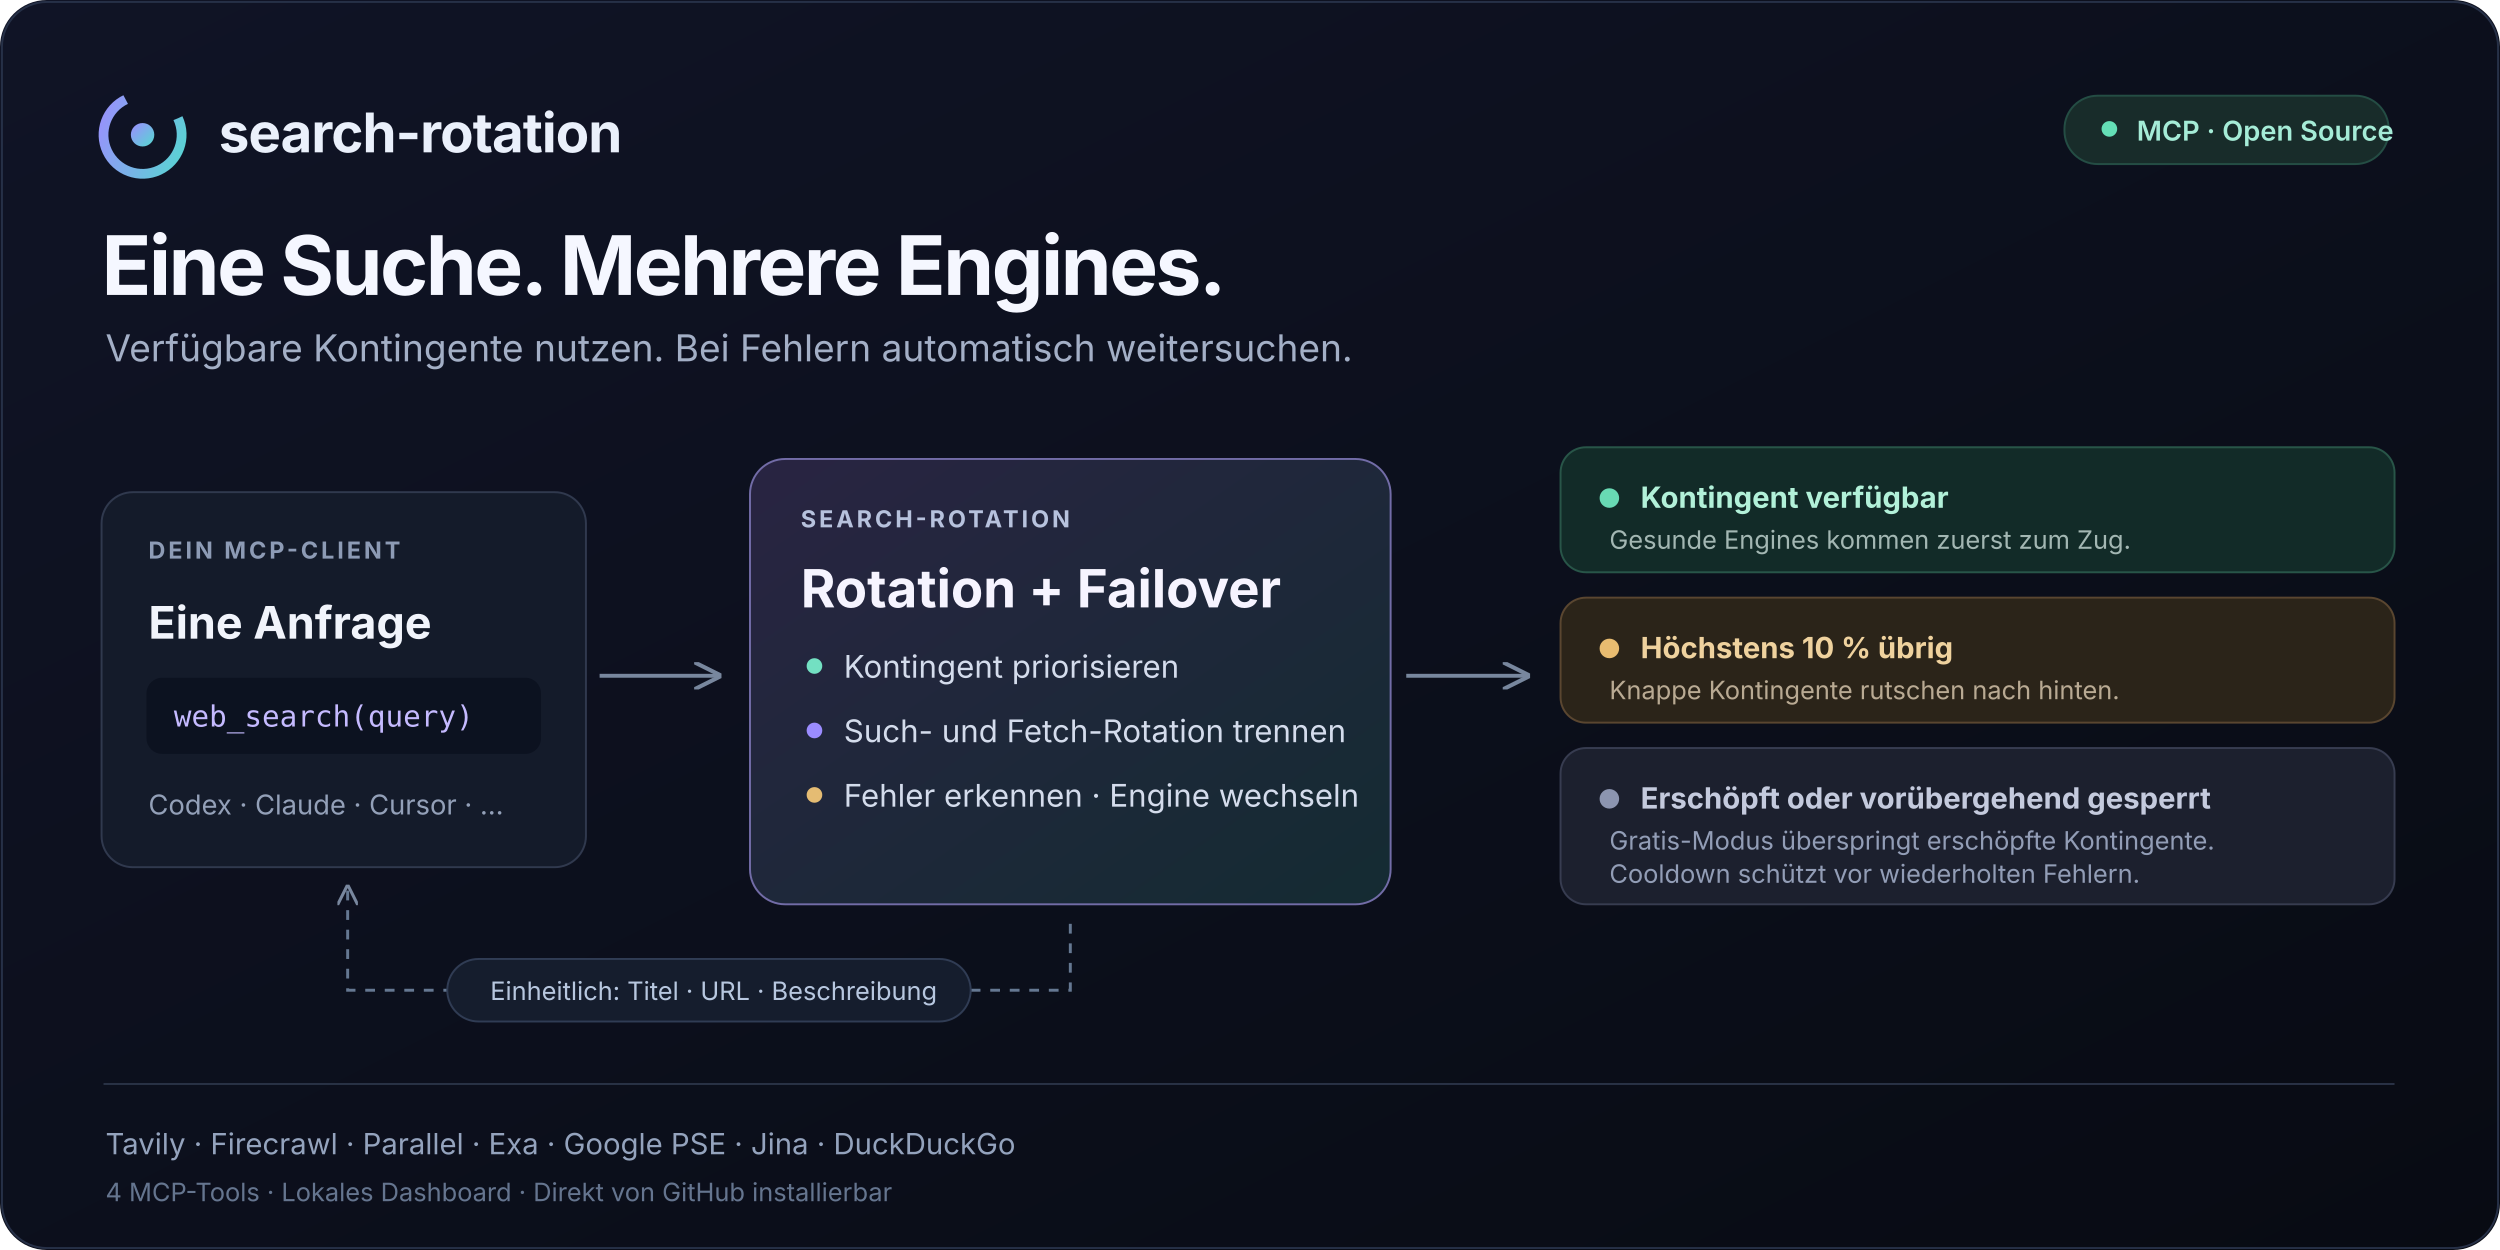
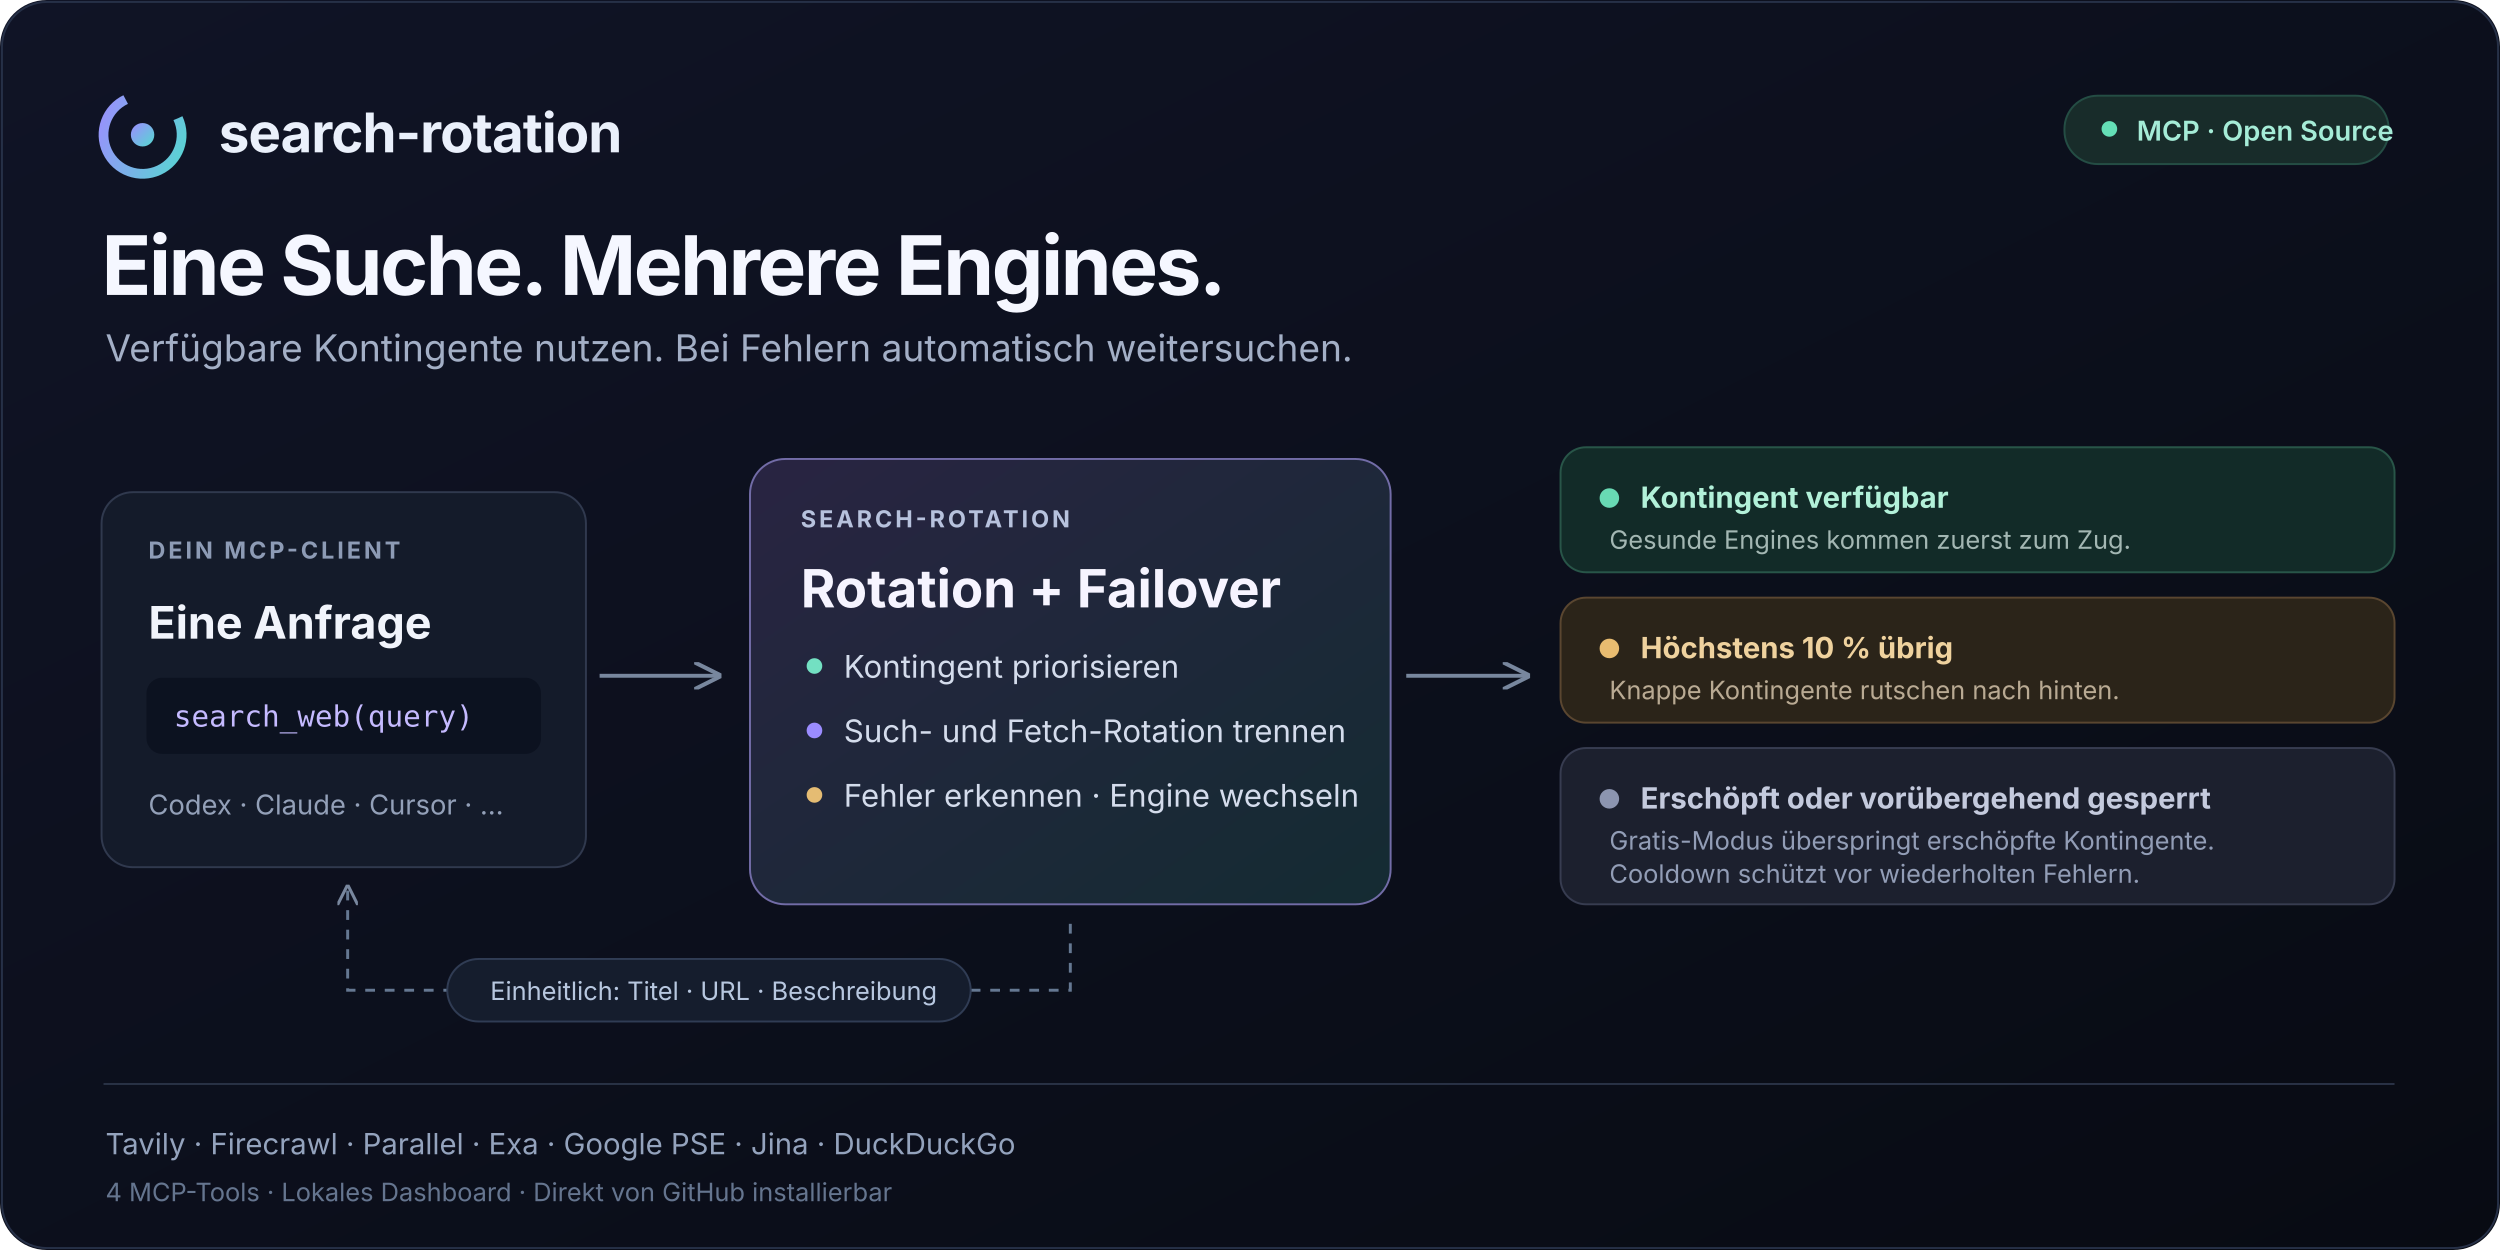
<svg xmlns="http://www.w3.org/2000/svg" width="1280" height="640" viewBox="0 0 1280 640" role="img" aria-labelledby="title desc">
  <defs>
    <linearGradient id="bg" x2="1" y2="1">
      <stop stop-color="#101426" />
      <stop offset="1" stop-color="#080b13" />
    </linearGradient>
    <linearGradient id="accent" x2="1" y2="1">
      <stop stop-color="#9d8cff" />
      <stop offset="1" stop-color="#54d9d0" />
    </linearGradient>
    <linearGradient id="router" x2="1" y2="1">
      <stop stop-color="#292442" />
      <stop offset="1" stop-color="#142b32" />
    </linearGradient>
    <marker id="arrow" viewBox="0 0 10 10" refX="9" refY="5" markerWidth="7" markerHeight="7" orient="auto-start-reverse">
      <path d="M0 0 10 5 0 10" fill="none" stroke="#78879e" stroke-width="1.5" />
    </marker>
  </defs>
  <rect width="1280" height="640" rx="24" fill="url(#bg)" />
  <rect x="1" y="1" width="1278" height="638" rx="23" fill="none" stroke="#263047" />
  <g font-family="Inter, -apple-system, BlinkMacSystemFont, 'Segoe UI', sans-serif">
    <circle cx="73" cy="69" r="20" fill="none" stroke="url(#accent)" stroke-width="5" stroke-dasharray="94 32" transform="rotate(-25 73 69)" />
    <circle cx="73" cy="69" r="6" fill="url(#accent)" />
    <text x="112" y="78" fill="#eaf0fb" font-size="28" font-weight="700" letter-spacing="-.5">search-rotation</text>
    <rect x="1057" y="49" width="166" height="35" rx="17" fill="#182c2a" stroke="#244d44" />
    <circle cx="1080" cy="66" r="4" fill="#64dfb6" />
    <text x="1094" y="72" fill="#a5ecd7" font-size="14" font-weight="600">MCP · Open Source</text>
    <text x="52" y="151" fill="#f5f7ff" font-size="42" font-weight="750" letter-spacing="-1.3">Eine Suche. Mehrere Engines.</text>
    <text x="54" y="185" fill="#a3afc6" font-size="19">Verfügbare Kontingente nutzen. Bei Fehlern automatisch weitersuchen.</text>
    <rect x="52" y="252" width="248" height="192" rx="16" fill="#141b2a" stroke="#30394e" />
    <text x="76" y="286" fill="#8d9bb5" font-size="12" font-weight="700" letter-spacing="1.5">DEIN MCP-CLIENT</text>
    <text x="76" y="327" fill="#f1f4fb" font-size="23" font-weight="650">Eine Anfrage</text>
    <rect x="75" y="347" width="202" height="39" rx="8" fill="#0c1220" />
-     <text x="89" y="372" fill="#c5baff" font-family="'SFMono-Regular', Consolas, monospace" font-size="15">web_search(query)</text>
+     <text x="89" y="372" fill="#c5baff" font-family="'SFMono-Regular', Consolas, monospace" font-size="15">search_web(query)</text>
    <text x="76" y="417" fill="#93a0b8" font-size="14">Codex · Claude · Cursor · …</text>
    <path d="M307 346 H368" fill="none" stroke="#78879e" stroke-width="2" marker-end="url(#arrow)" />
    <rect x="384" y="235" width="328" height="228" rx="18" fill="url(#router)" stroke="#726ca7" />
    <text x="410" y="270" fill="#b7c2dd" font-size="12" font-weight="700" letter-spacing="1.5">SEARCH-ROTATION</text>
    <text x="410" y="311" fill="#f6f4ff" font-size="27" font-weight="700">Rotation + Failover</text>
    <circle cx="417" cy="341" r="4" fill="#73e0c2" />
    <text x="432" y="347" fill="#d4dcec" font-size="16">Kontingent priorisieren</text>
    <circle cx="417" cy="374" r="4" fill="#9b8cff" />
    <text x="432" y="380" fill="#d4dcec" font-size="16">Such- und Fetch-Rotation trennen</text>
    <circle cx="417" cy="407" r="4" fill="#e5bc73" />
    <text x="432" y="413" fill="#d4dcec" font-size="16">Fehler erkennen · Engine wechseln</text>
    <path d="M720 346 H782" fill="none" stroke="#78879e" stroke-width="2" marker-end="url(#arrow)" />
    <rect x="799" y="229" width="427" height="64" rx="13" fill="#122b28" stroke="#285548" />
    <circle cx="824" cy="255" r="5" fill="#68dab4" />
    <text x="840" y="260" fill="#b2f1d9" font-size="15" font-weight="650">Kontingent verfügbar</text>
    <text x="824" y="281" fill="#a3b7b3" font-size="13">Gesunde Engines kommen zuerst zum Zug.</text>
    <rect x="799" y="306" width="427" height="64" rx="13" fill="#2b2419" stroke="#5a4630" />
    <circle cx="824" cy="332" r="5" fill="#e8bc70" />
    <text x="840" y="337" fill="#efd29e" font-size="15" font-weight="650">Höchstens 10 % übrig</text>
    <text x="824" y="358" fill="#b9aa93" font-size="13">Knappe Kontingente rutschen nach hinten.</text>
    <rect x="799" y="383" width="427" height="80" rx="13" fill="#1c202e" stroke="#373c50" />
    <circle cx="824" cy="409" r="5" fill="#8c95b0" />
    <text x="840" y="414" fill="#c4cadd" font-size="15" font-weight="650">Erschöpft oder vorübergehend gesperrt</text>
    <text x="824" y="435" fill="#929db6" font-size="13">Gratis-Modus überspringt erschöpfte Kontingente.</text>
    <text x="824" y="452" fill="#929db6" font-size="13">Cooldown schützt vor wiederholten Fehlern.</text>
    <path d="M548 473 V507 H178 V454" fill="none" stroke="#657892" stroke-width="1.5" stroke-dasharray="5 5" marker-end="url(#arrow)" />
    <rect x="229" y="491" width="268" height="32" rx="16" fill="#151d2d" stroke="#303c54" />
    <text x="251" y="512" fill="#b7c7df" font-size="13">Einheitlich: Titel · URL · Beschreibung</text>
    <path d="M53 555 H1226" stroke="#293245" />
    <text x="54" y="591" fill="#94a3bd" font-size="15">Tavily · Firecrawl · Parallel · Exa · Google PSE · Jina · DuckDuckGo</text>
    <text x="54" y="615" fill="#65758f" font-size="13">4 MCP-Tools · Lokales Dashboard · Direkt von GitHub installierbar</text>
  </g>
</svg>
